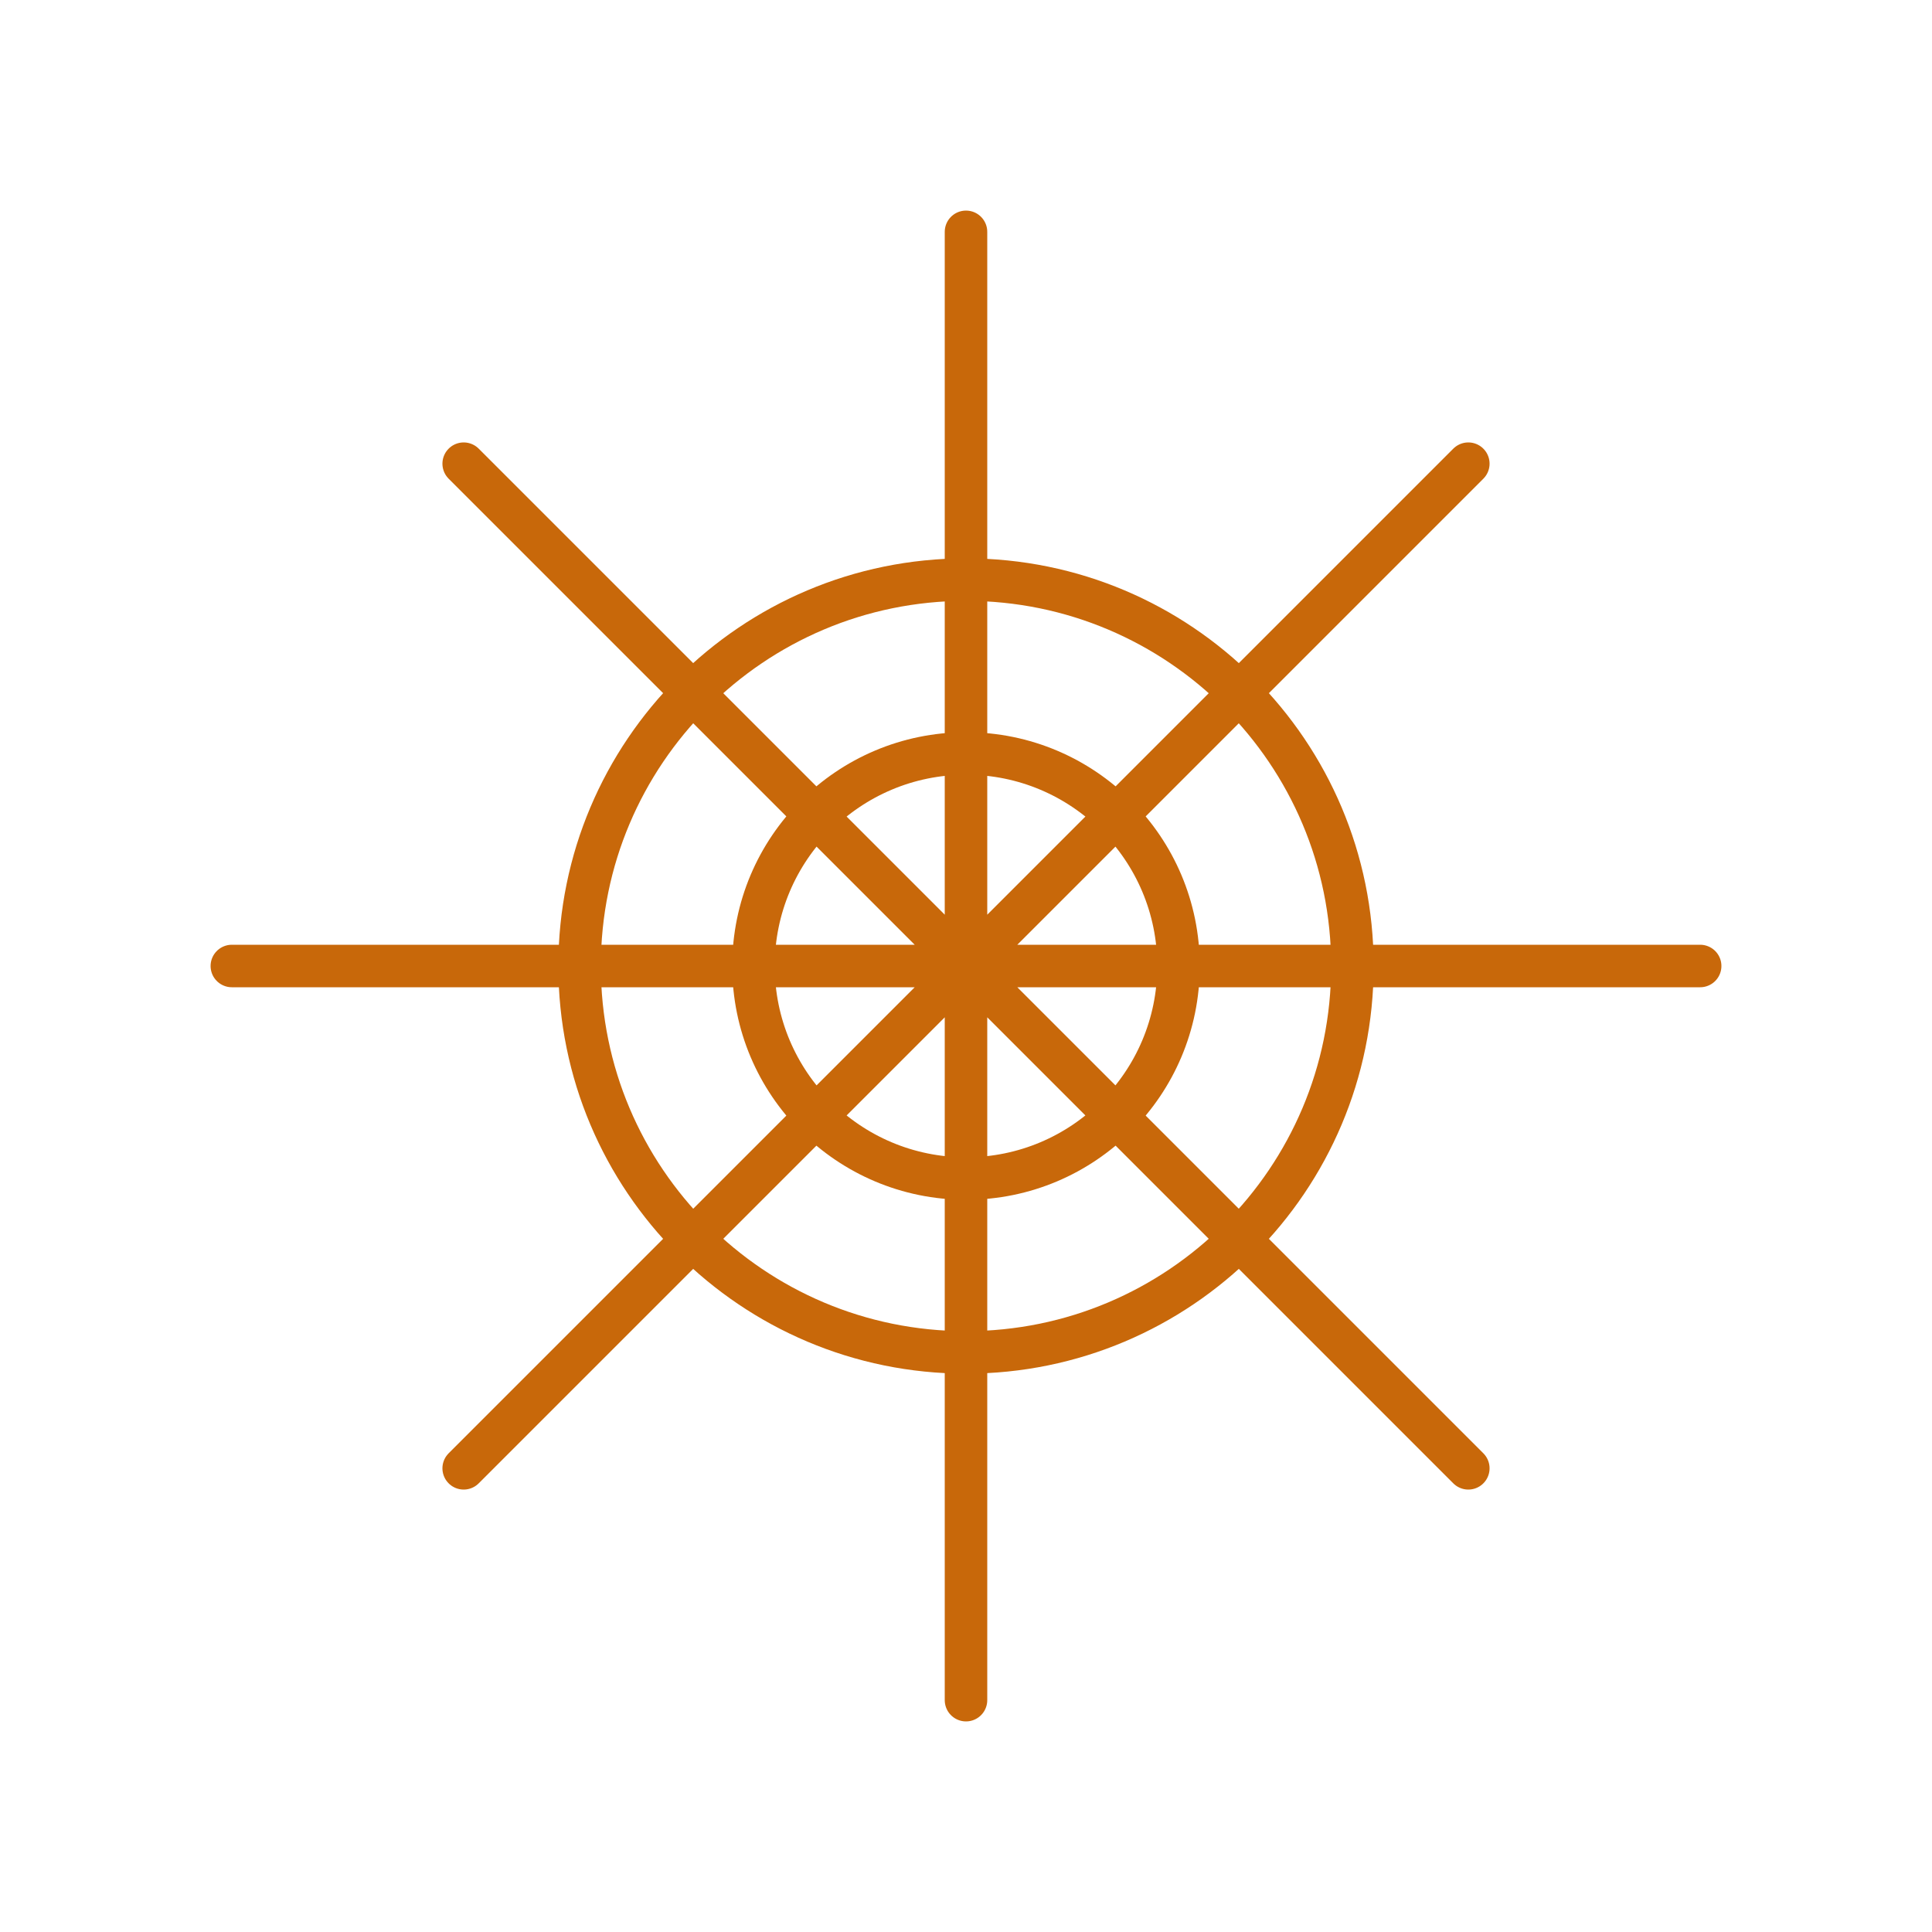
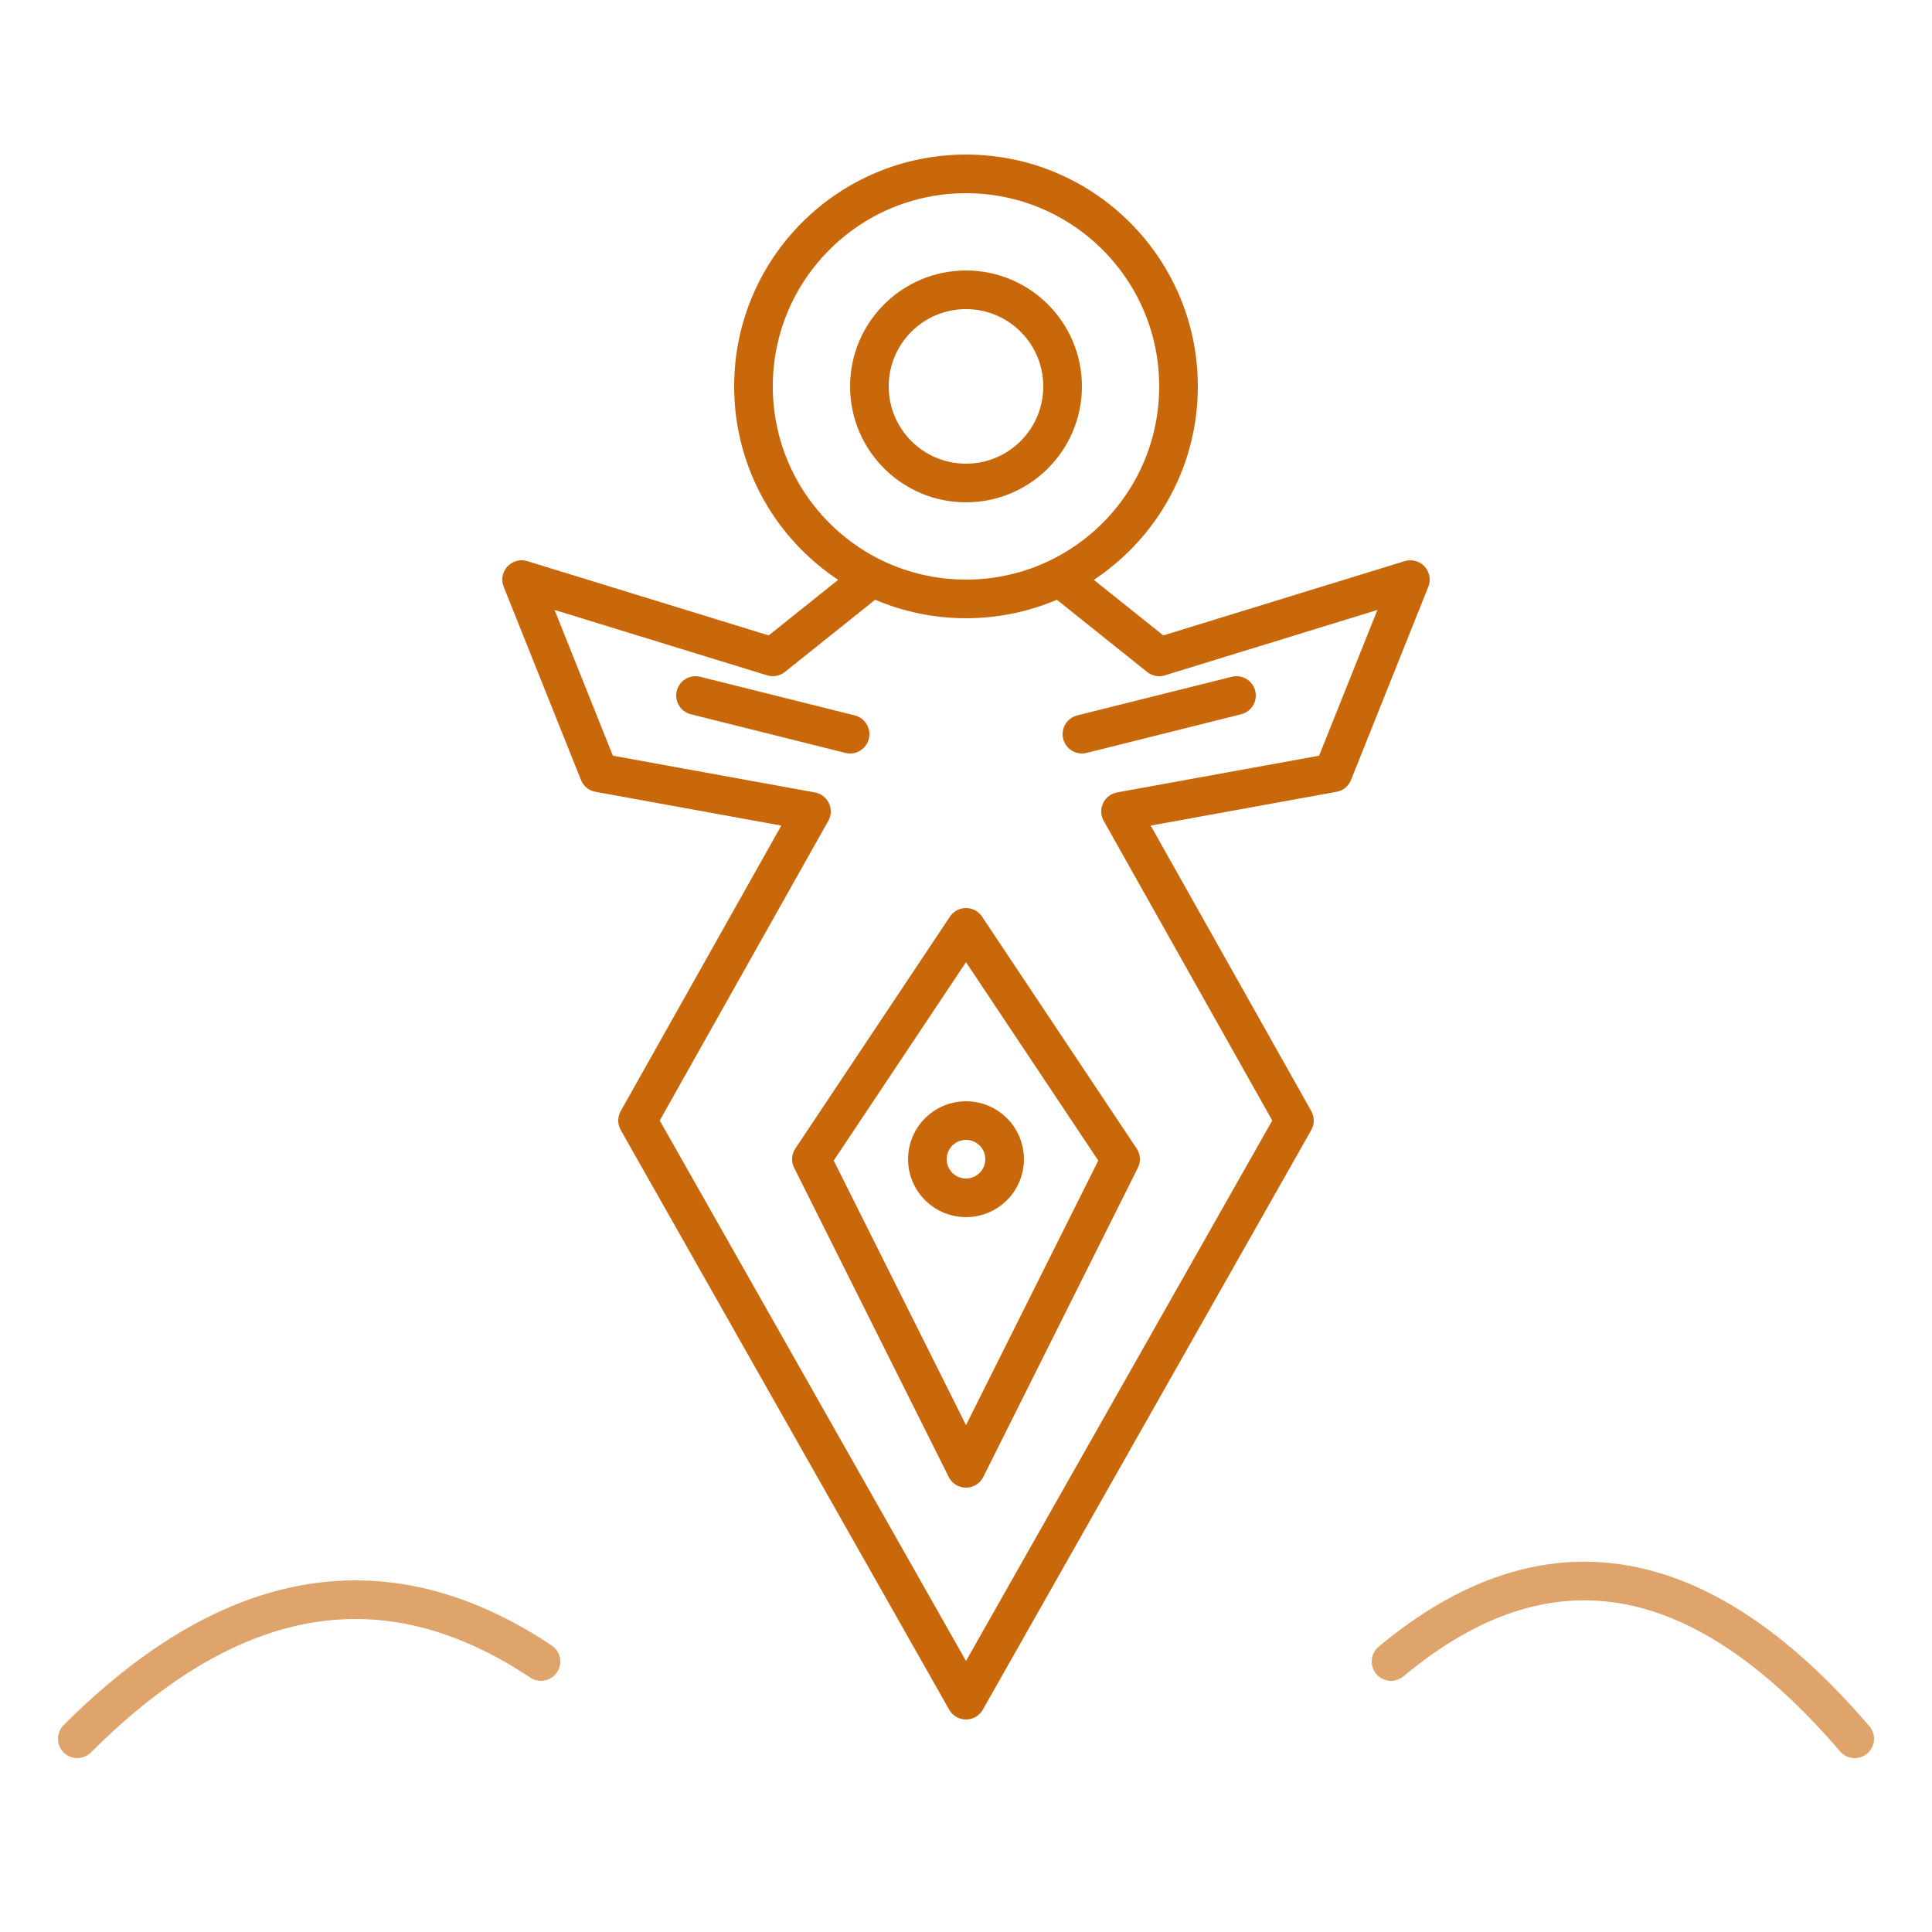
<svg xmlns="http://www.w3.org/2000/svg" width="100" height="100" viewBox="0 0 100 100">
-   <g fill="none" stroke="#C8680A" stroke-width="2.2" stroke-linejoin="round" stroke-linecap="round">
-     <path d="M50,12 V88 M12,50 H88 M24,24 L76,76 M24,76 L76,24" />
-     <circle cx="50" cy="50" r="11" />
-     <circle cx="50" cy="50" r="20" />
+   <g fill="none" stroke="#C8680A" stroke-width="2" stroke-linejoin="round" stroke-linecap="round">
+     <circle pathLength="1" cx="50" cy="20" r="11" />
+     <circle pathLength="1" cx="50" cy="20" r="5" />
+     <path pathLength="1" d="M45,30 L40,34 L27,30 L31,40 L42,42 L33,58 L50,88 L67,58 L58,42 L69,40 L73,30 L60,34 L55,30" />
+     <path pathLength="1" d="M50,48 L58,60 L50,76 L42,60 Z" />
+     <path pathLength="1" d="M36,36 L44,38 M64,36 L56,38" />
+     <circle pathLength="1" cx="50" cy="60" r="2" />
+     <path pathLength="1" d="M4,90 Q16,78 28,86 M72,86 Q84,76 96,90" opacity=".6" />
  </g>
</svg>
